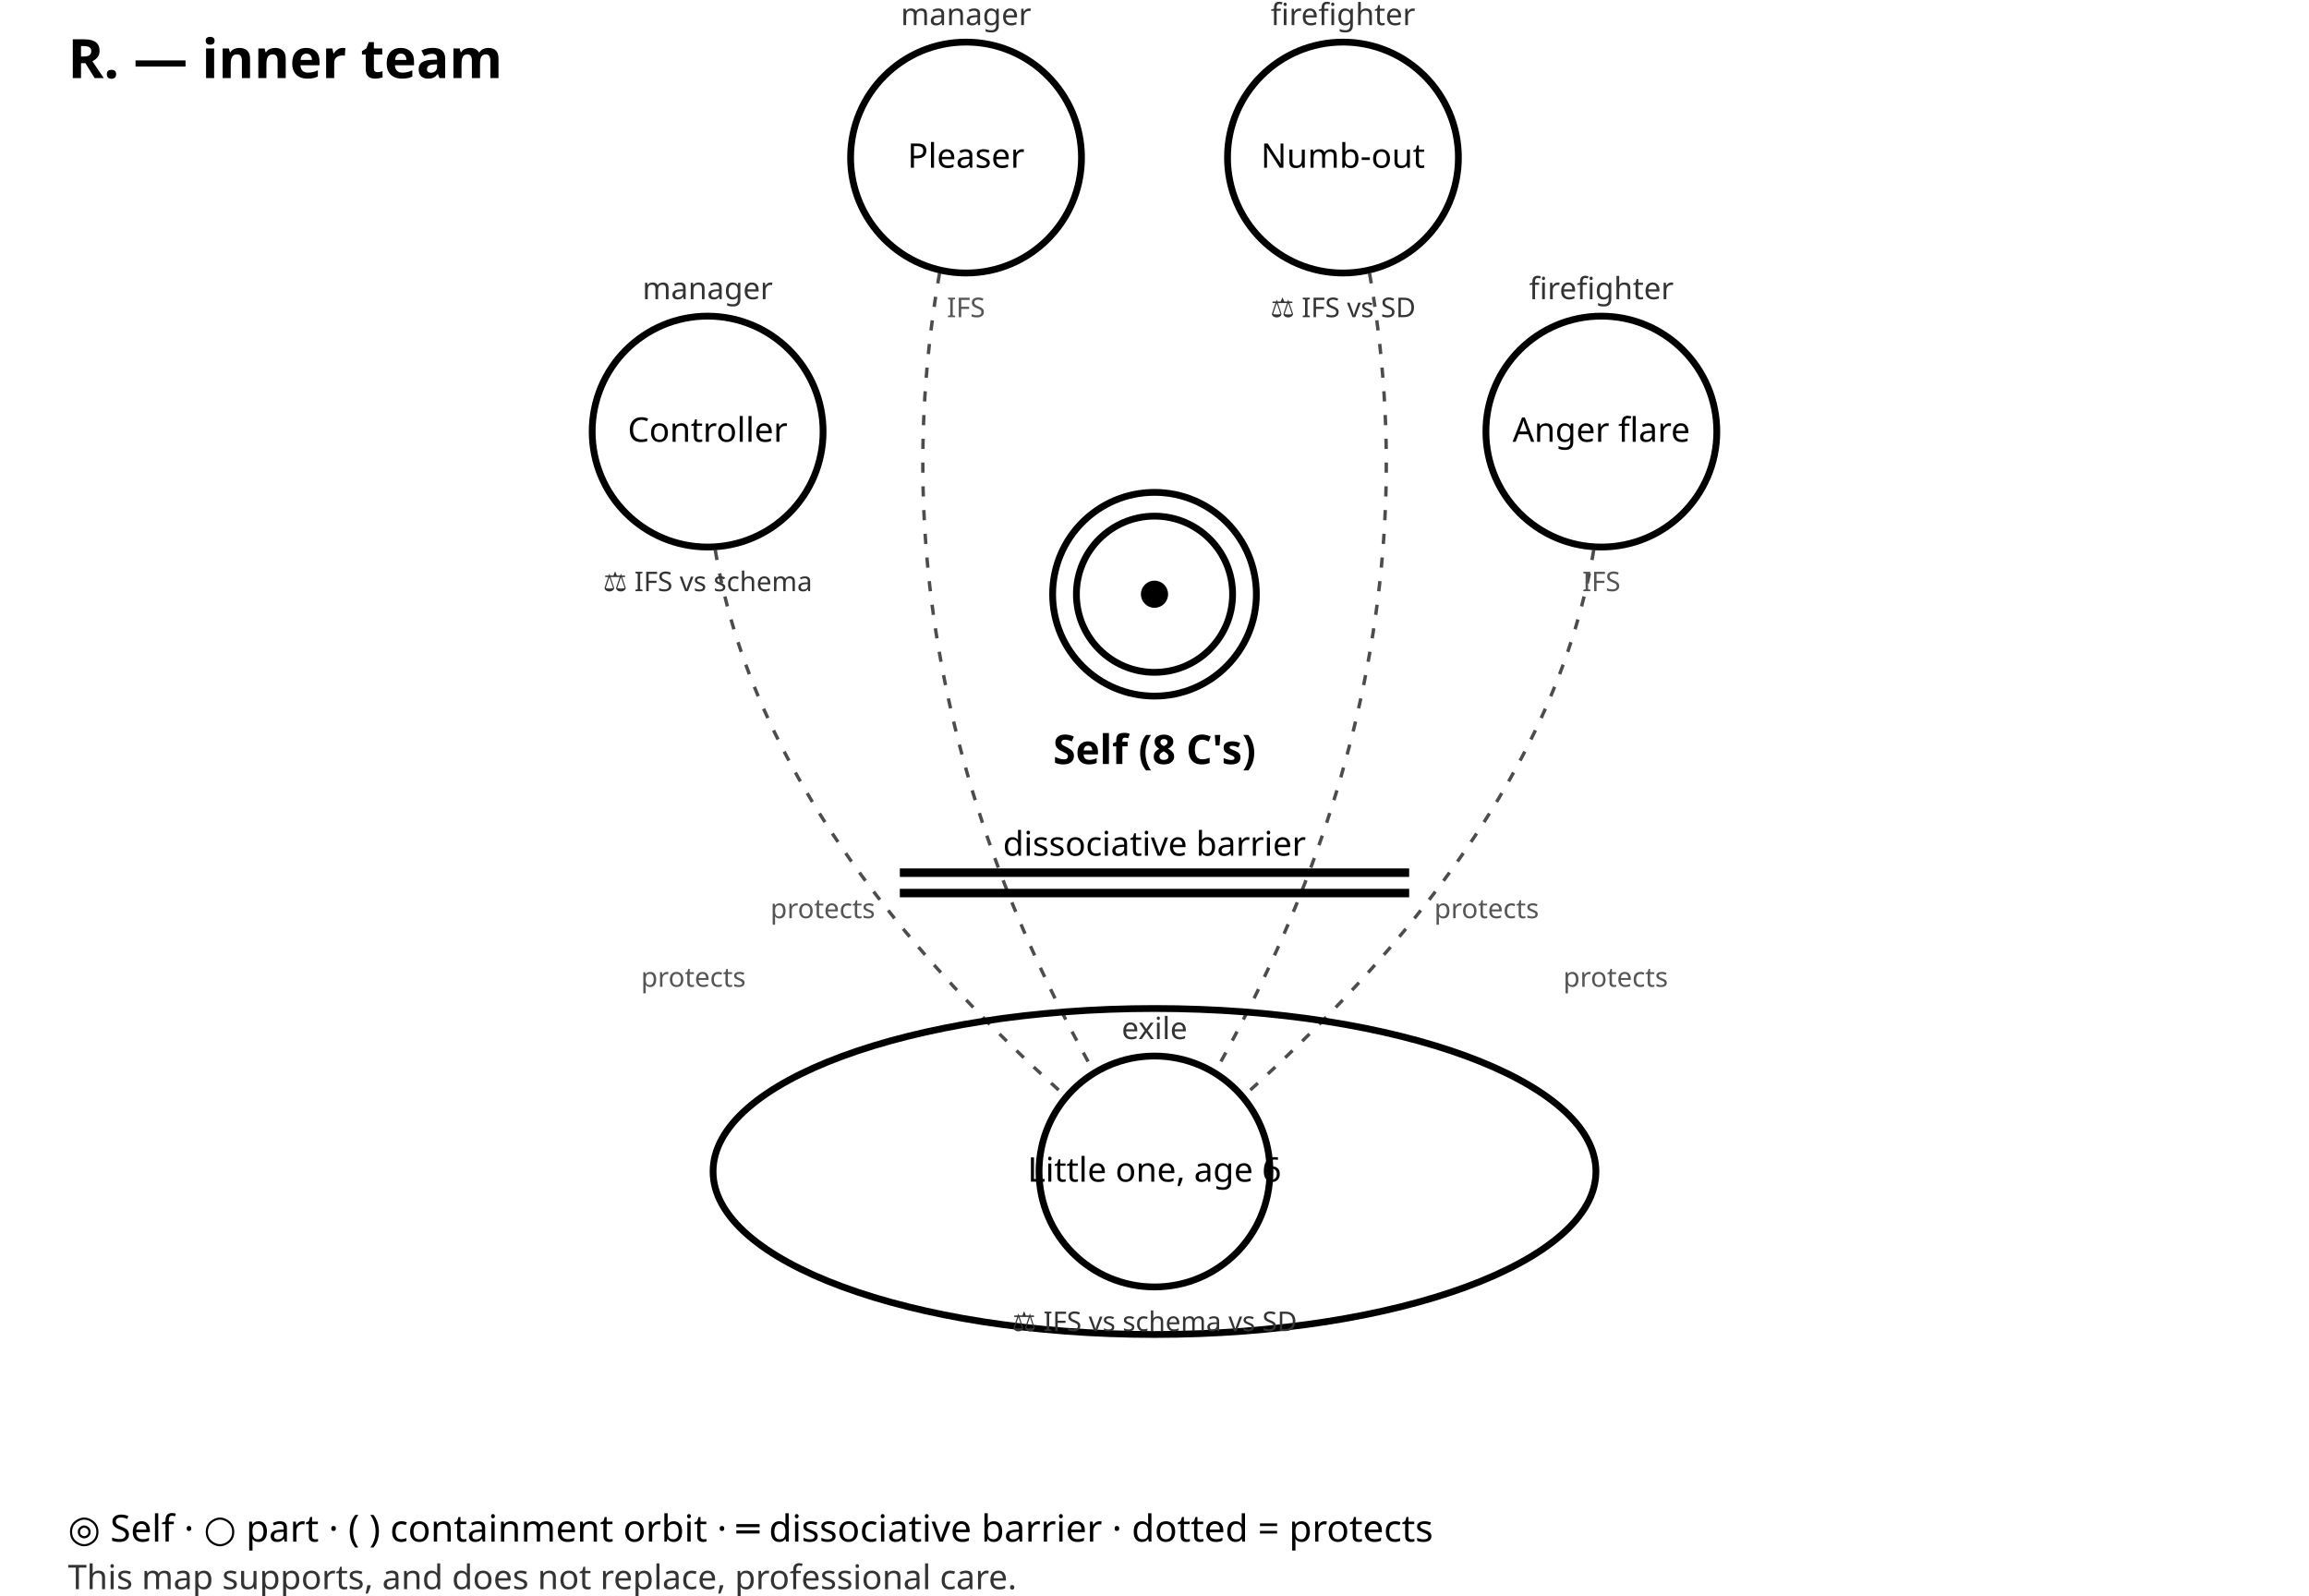
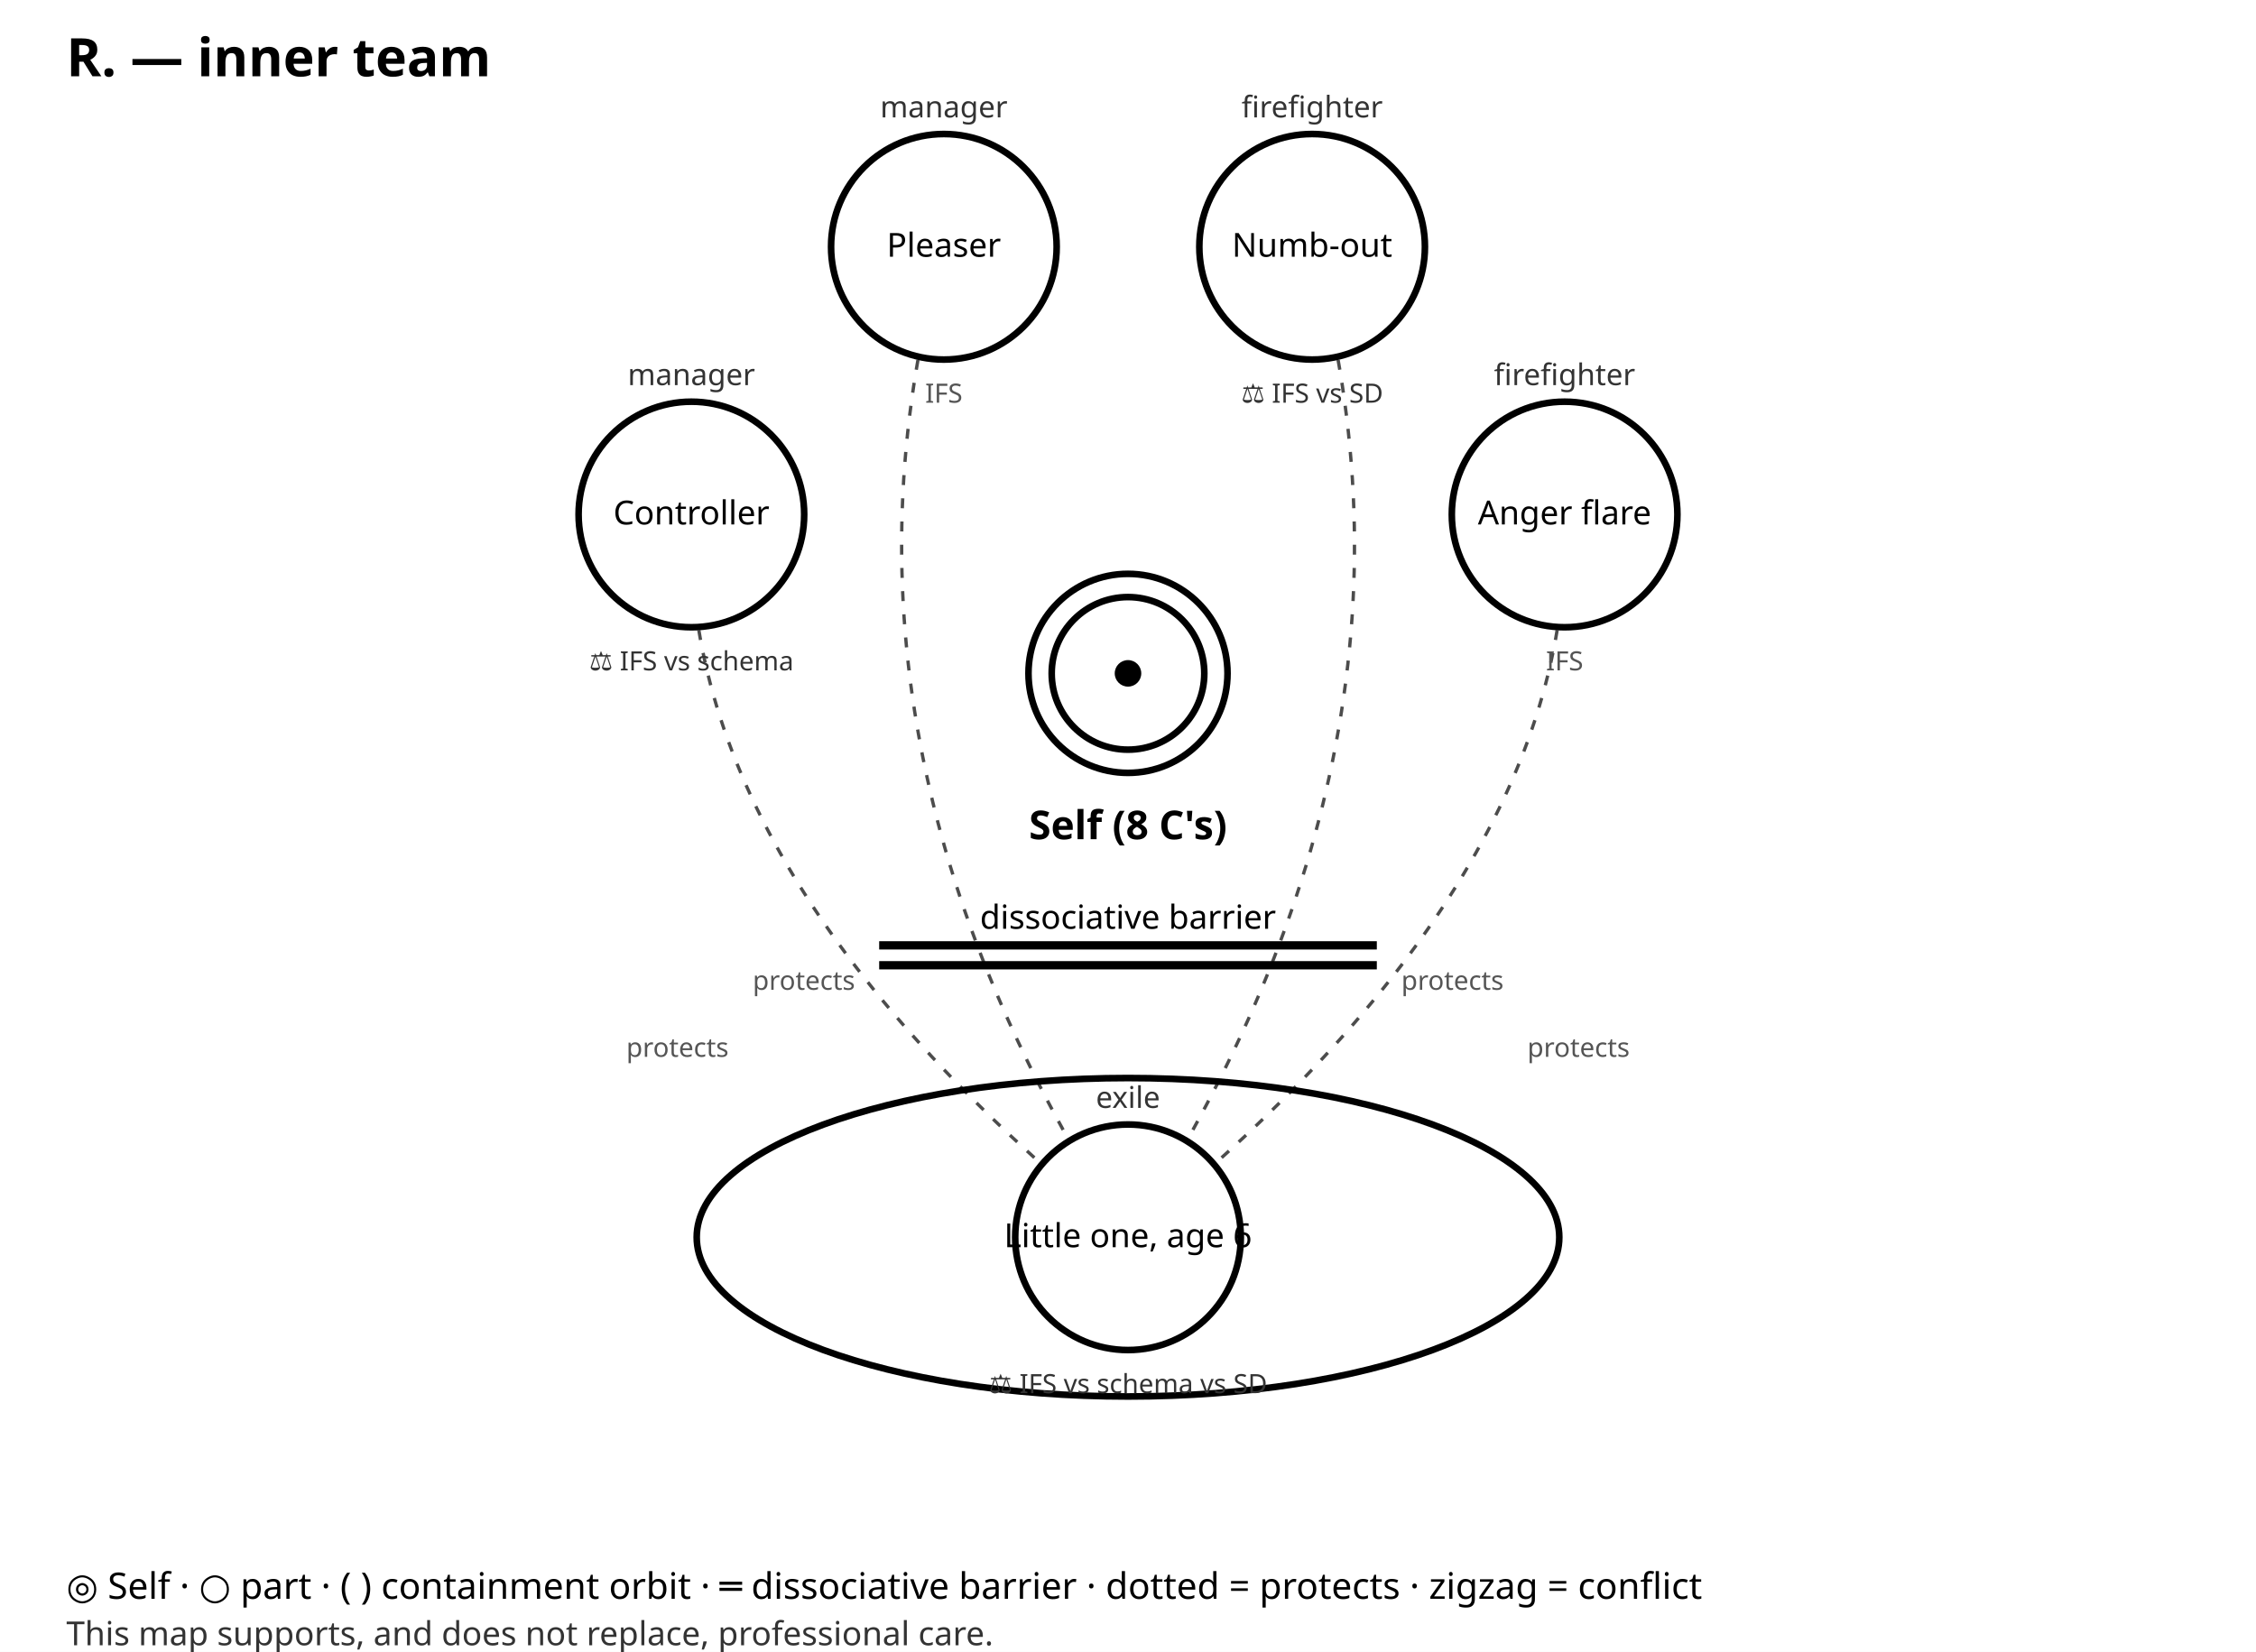
- <svg xmlns="http://www.w3.org/2000/svg" viewBox="0 0 680 470" role="img" aria-label="Parts map: R. — inner team. Self at the centre. Protectors around it: Controller (manager), Pleaser (manager), Numb-out (firefighter), Anger flare (firefighter). Exile(s): Little one, age 6, behind a dissociative barrier from Self. Protectors guard the exile. Origins disagree on: Controller (claimed by IFS and schema); Numb-out (claimed by IFS and SD); Little one, age 6 (claimed by IFS and schema and SD) — both claims are shown, not merged.">
-   <rect x="0" y="0" width="680" height="470" fill="#fff" />
+ <svg xmlns="http://www.w3.org/2000/svg" viewBox="0 0 680 498" role="img" aria-label="Parts map: R. — inner team. Self at the centre. Protectors around it: Controller (manager), Pleaser (manager), Numb-out (firefighter), Anger flare (firefighter). Exile(s): Little one, age 6, behind a dissociative barrier from Self. Protectors guard the exile. Origins disagree on: Controller (claimed by IFS and schema); Numb-out (claimed by IFS and SD); Little one, age 6 (claimed by IFS and schema and SD) — both claims are shown, not merged.">
+   <rect x="0" y="0" width="680" height="498" fill="#fff" />
  <text x="20" y="23" font-family="sans-serif" font-size="16" font-weight="700">R. — inner team</text>
-   <ellipse cx="340" cy="345" rx="130" ry="48" fill="none" stroke="#000" stroke-width="2" />
-   <path d="M 208.4,127.1 Q 204.2,236.1 340,345" fill="none" stroke="#000" stroke-width="1" stroke-dasharray="3 4" opacity="0.7" />
-   <text x="204.2" y="290.6" font-family="sans-serif" font-size="8" text-anchor="middle" fill="#555" stroke="#fff" stroke-width="2.5" paint-order="stroke">protects</text>
-   <path d="M 284.5,46.4 Q 242.3,195.7 340,345" fill="none" stroke="#000" stroke-width="1" stroke-dasharray="3 4" opacity="0.7" />
-   <text x="242.3" y="270.4" font-family="sans-serif" font-size="8" text-anchor="middle" fill="#555" stroke="#fff" stroke-width="2.5" paint-order="stroke">protects</text>
-   <path d="M 395.5,46.4 Q 437.8,195.7 340,345" fill="none" stroke="#000" stroke-width="1" stroke-dasharray="3 4" opacity="0.7" />
-   <text x="437.8" y="270.4" font-family="sans-serif" font-size="8" text-anchor="middle" fill="#555" stroke="#fff" stroke-width="2.5" paint-order="stroke">protects</text>
-   <path d="M 471.6,127.1 Q 475.8,236.1 340,345" fill="none" stroke="#000" stroke-width="1" stroke-dasharray="3 4" opacity="0.7" />
-   <text x="475.8" y="290.6" font-family="sans-serif" font-size="8" text-anchor="middle" fill="#555" stroke="#fff" stroke-width="2.5" paint-order="stroke">protects</text>
-   <line x1="265" y1="257" x2="415" y2="257" stroke="#000" stroke-width="2.5" />
-   <line x1="265" y1="263" x2="415" y2="263" stroke="#000" stroke-width="2.5" />
-   <text x="340" y="252" font-family="sans-serif" font-size="10" text-anchor="middle">dissociative barrier</text>
-   <circle cx="340" cy="175" r="30" fill="#fff" stroke="#000" stroke-width="2" />
-   <circle cx="340" cy="175" r="23" fill="none" stroke="#000" stroke-width="2" />
-   <circle cx="340" cy="175" r="4" fill="#000" />
-   <text x="340" y="225" font-family="sans-serif" font-size="12" font-weight="700" text-anchor="middle">Self (8 C's)</text>
-   <text x="208.4" y="88.1" font-family="sans-serif" font-size="9" text-anchor="middle" fill="#333">manager</text>
-   <circle cx="208.4" cy="127.1" r="34" fill="#fff" stroke="#000" stroke-width="2" />
-   <text x="208.4" y="130.1" font-family="sans-serif" font-size="10" text-anchor="middle">Controller</text>
-   <text x="208.4" y="174.1" font-family="sans-serif" font-size="8" text-anchor="middle" fill="#333">⚖ IFS vs schema</text>
-   <text x="284.5" y="7.4" font-family="sans-serif" font-size="9" text-anchor="middle" fill="#333">manager</text>
-   <circle cx="284.5" cy="46.4" r="34" fill="#fff" stroke="#000" stroke-width="2" />
-   <text x="284.5" y="49.4" font-family="sans-serif" font-size="10" text-anchor="middle">Pleaser</text>
-   <text x="284.5" y="93.4" font-family="sans-serif" font-size="8" text-anchor="middle" fill="#555">IFS</text>
-   <text x="395.5" y="7.4" font-family="sans-serif" font-size="9" text-anchor="middle" fill="#333">firefighter</text>
-   <circle cx="395.5" cy="46.4" r="34" fill="#fff" stroke="#000" stroke-width="2" />
-   <text x="395.5" y="49.4" font-family="sans-serif" font-size="10" text-anchor="middle">Numb-out</text>
-   <text x="395.5" y="93.4" font-family="sans-serif" font-size="8" text-anchor="middle" fill="#333">⚖ IFS vs SD</text>
-   <text x="471.6" y="88.1" font-family="sans-serif" font-size="9" text-anchor="middle" fill="#333">firefighter</text>
-   <circle cx="471.6" cy="127.1" r="34" fill="#fff" stroke="#000" stroke-width="2" />
-   <text x="471.6" y="130.1" font-family="sans-serif" font-size="10" text-anchor="middle">Anger flare</text>
-   <text x="471.6" y="174.1" font-family="sans-serif" font-size="8" text-anchor="middle" fill="#555">IFS</text>
-   <text x="340" y="306" font-family="sans-serif" font-size="9" text-anchor="middle" fill="#333">exile</text>
-   <circle cx="340" cy="345" r="34" fill="#fff" stroke="#000" stroke-width="2" />
-   <text x="340" y="348" font-family="sans-serif" font-size="10" text-anchor="middle">Little one, age 6</text>
-   <text x="340" y="392" font-family="sans-serif" font-size="8" text-anchor="middle" fill="#333">⚖ IFS vs schema vs SD</text>
-   <text x="20" y="454" font-family="sans-serif" font-size="11">◎ Self · ○ part · ( ) containment orbit · ═ dissociative barrier · dotted = protects</text>
-   <text x="20" y="468" font-family="sans-serif" font-size="10" fill="#333">This map supports, and does not replace, professional care.</text>
+   <ellipse cx="340" cy="373" rx="130" ry="48" fill="none" stroke="#000" stroke-width="2" />
+   <path d="M 208.4,155.1 Q 204.2,264.1 340,373" fill="none" stroke="#000" stroke-width="1" stroke-dasharray="3 4" opacity="0.7" />
+   <text x="204.2" y="318.6" font-family="sans-serif" font-size="8" text-anchor="middle" fill="#555" stroke="#fff" stroke-width="2.5" paint-order="stroke">protects</text>
+   <path d="M 284.5,74.4 Q 242.3,223.7 340,373" fill="none" stroke="#000" stroke-width="1" stroke-dasharray="3 4" opacity="0.7" />
+   <text x="242.3" y="298.4" font-family="sans-serif" font-size="8" text-anchor="middle" fill="#555" stroke="#fff" stroke-width="2.5" paint-order="stroke">protects</text>
+   <path d="M 395.5,74.4 Q 437.8,223.7 340,373" fill="none" stroke="#000" stroke-width="1" stroke-dasharray="3 4" opacity="0.7" />
+   <text x="437.8" y="298.4" font-family="sans-serif" font-size="8" text-anchor="middle" fill="#555" stroke="#fff" stroke-width="2.5" paint-order="stroke">protects</text>
+   <path d="M 471.6,155.1 Q 475.8,264.1 340,373" fill="none" stroke="#000" stroke-width="1" stroke-dasharray="3 4" opacity="0.7" />
+   <text x="475.8" y="318.6" font-family="sans-serif" font-size="8" text-anchor="middle" fill="#555" stroke="#fff" stroke-width="2.5" paint-order="stroke">protects</text>
+   <line x1="265" y1="285" x2="415" y2="285" stroke="#000" stroke-width="2.5" />
+   <line x1="265" y1="291" x2="415" y2="291" stroke="#000" stroke-width="2.5" />
+   <text x="340" y="280" font-family="sans-serif" font-size="10" text-anchor="middle">dissociative barrier</text>
+   <circle cx="340" cy="203" r="30" fill="#fff" stroke="#000" stroke-width="2" />
+   <circle cx="340" cy="203" r="23" fill="none" stroke="#000" stroke-width="2" />
+   <circle cx="340" cy="203" r="4" fill="#000" />
+   <text x="340" y="253" font-family="sans-serif" font-size="12" font-weight="700" text-anchor="middle">Self (8 C's)</text>
+   <text x="208.4" y="116.1" font-family="sans-serif" font-size="9" text-anchor="middle" fill="#333">manager</text>
+   <circle cx="208.4" cy="155.1" r="34" fill="#fff" stroke="#000" stroke-width="2" />
+   <text x="208.4" y="158.1" font-family="sans-serif" font-size="10" text-anchor="middle">Controller</text>
+   <text x="208.4" y="202.1" font-family="sans-serif" font-size="8" text-anchor="middle" fill="#333">⚖ IFS vs schema</text>
+   <text x="284.5" y="35.4" font-family="sans-serif" font-size="9" text-anchor="middle" fill="#333">manager</text>
+   <circle cx="284.5" cy="74.4" r="34" fill="#fff" stroke="#000" stroke-width="2" />
+   <text x="284.5" y="77.4" font-family="sans-serif" font-size="10" text-anchor="middle">Pleaser</text>
+   <text x="284.5" y="121.4" font-family="sans-serif" font-size="8" text-anchor="middle" fill="#555">IFS</text>
+   <text x="395.5" y="35.4" font-family="sans-serif" font-size="9" text-anchor="middle" fill="#333">firefighter</text>
+   <circle cx="395.5" cy="74.4" r="34" fill="#fff" stroke="#000" stroke-width="2" />
+   <text x="395.5" y="77.4" font-family="sans-serif" font-size="10" text-anchor="middle">Numb-out</text>
+   <text x="395.5" y="121.4" font-family="sans-serif" font-size="8" text-anchor="middle" fill="#333">⚖ IFS vs SD</text>
+   <text x="471.6" y="116.1" font-family="sans-serif" font-size="9" text-anchor="middle" fill="#333">firefighter</text>
+   <circle cx="471.6" cy="155.1" r="34" fill="#fff" stroke="#000" stroke-width="2" />
+   <text x="471.6" y="158.1" font-family="sans-serif" font-size="10" text-anchor="middle">Anger flare</text>
+   <text x="471.6" y="202.1" font-family="sans-serif" font-size="8" text-anchor="middle" fill="#555">IFS</text>
+   <text x="340" y="334" font-family="sans-serif" font-size="9" text-anchor="middle" fill="#333">exile</text>
+   <circle cx="340" cy="373" r="34" fill="#fff" stroke="#000" stroke-width="2" />
+   <text x="340" y="376" font-family="sans-serif" font-size="10" text-anchor="middle">Little one, age 6</text>
+   <text x="340" y="420" font-family="sans-serif" font-size="8" text-anchor="middle" fill="#333">⚖ IFS vs schema vs SD</text>
+   <text x="20" y="482" font-family="sans-serif" font-size="11">◎ Self · ○ part · ( ) containment orbit · ═ dissociative barrier · dotted = protects · zigzag = conflict</text>
+   <text x="20" y="496" font-family="sans-serif" font-size="10" fill="#333">This map supports, and does not replace, professional care.</text>
</svg>
